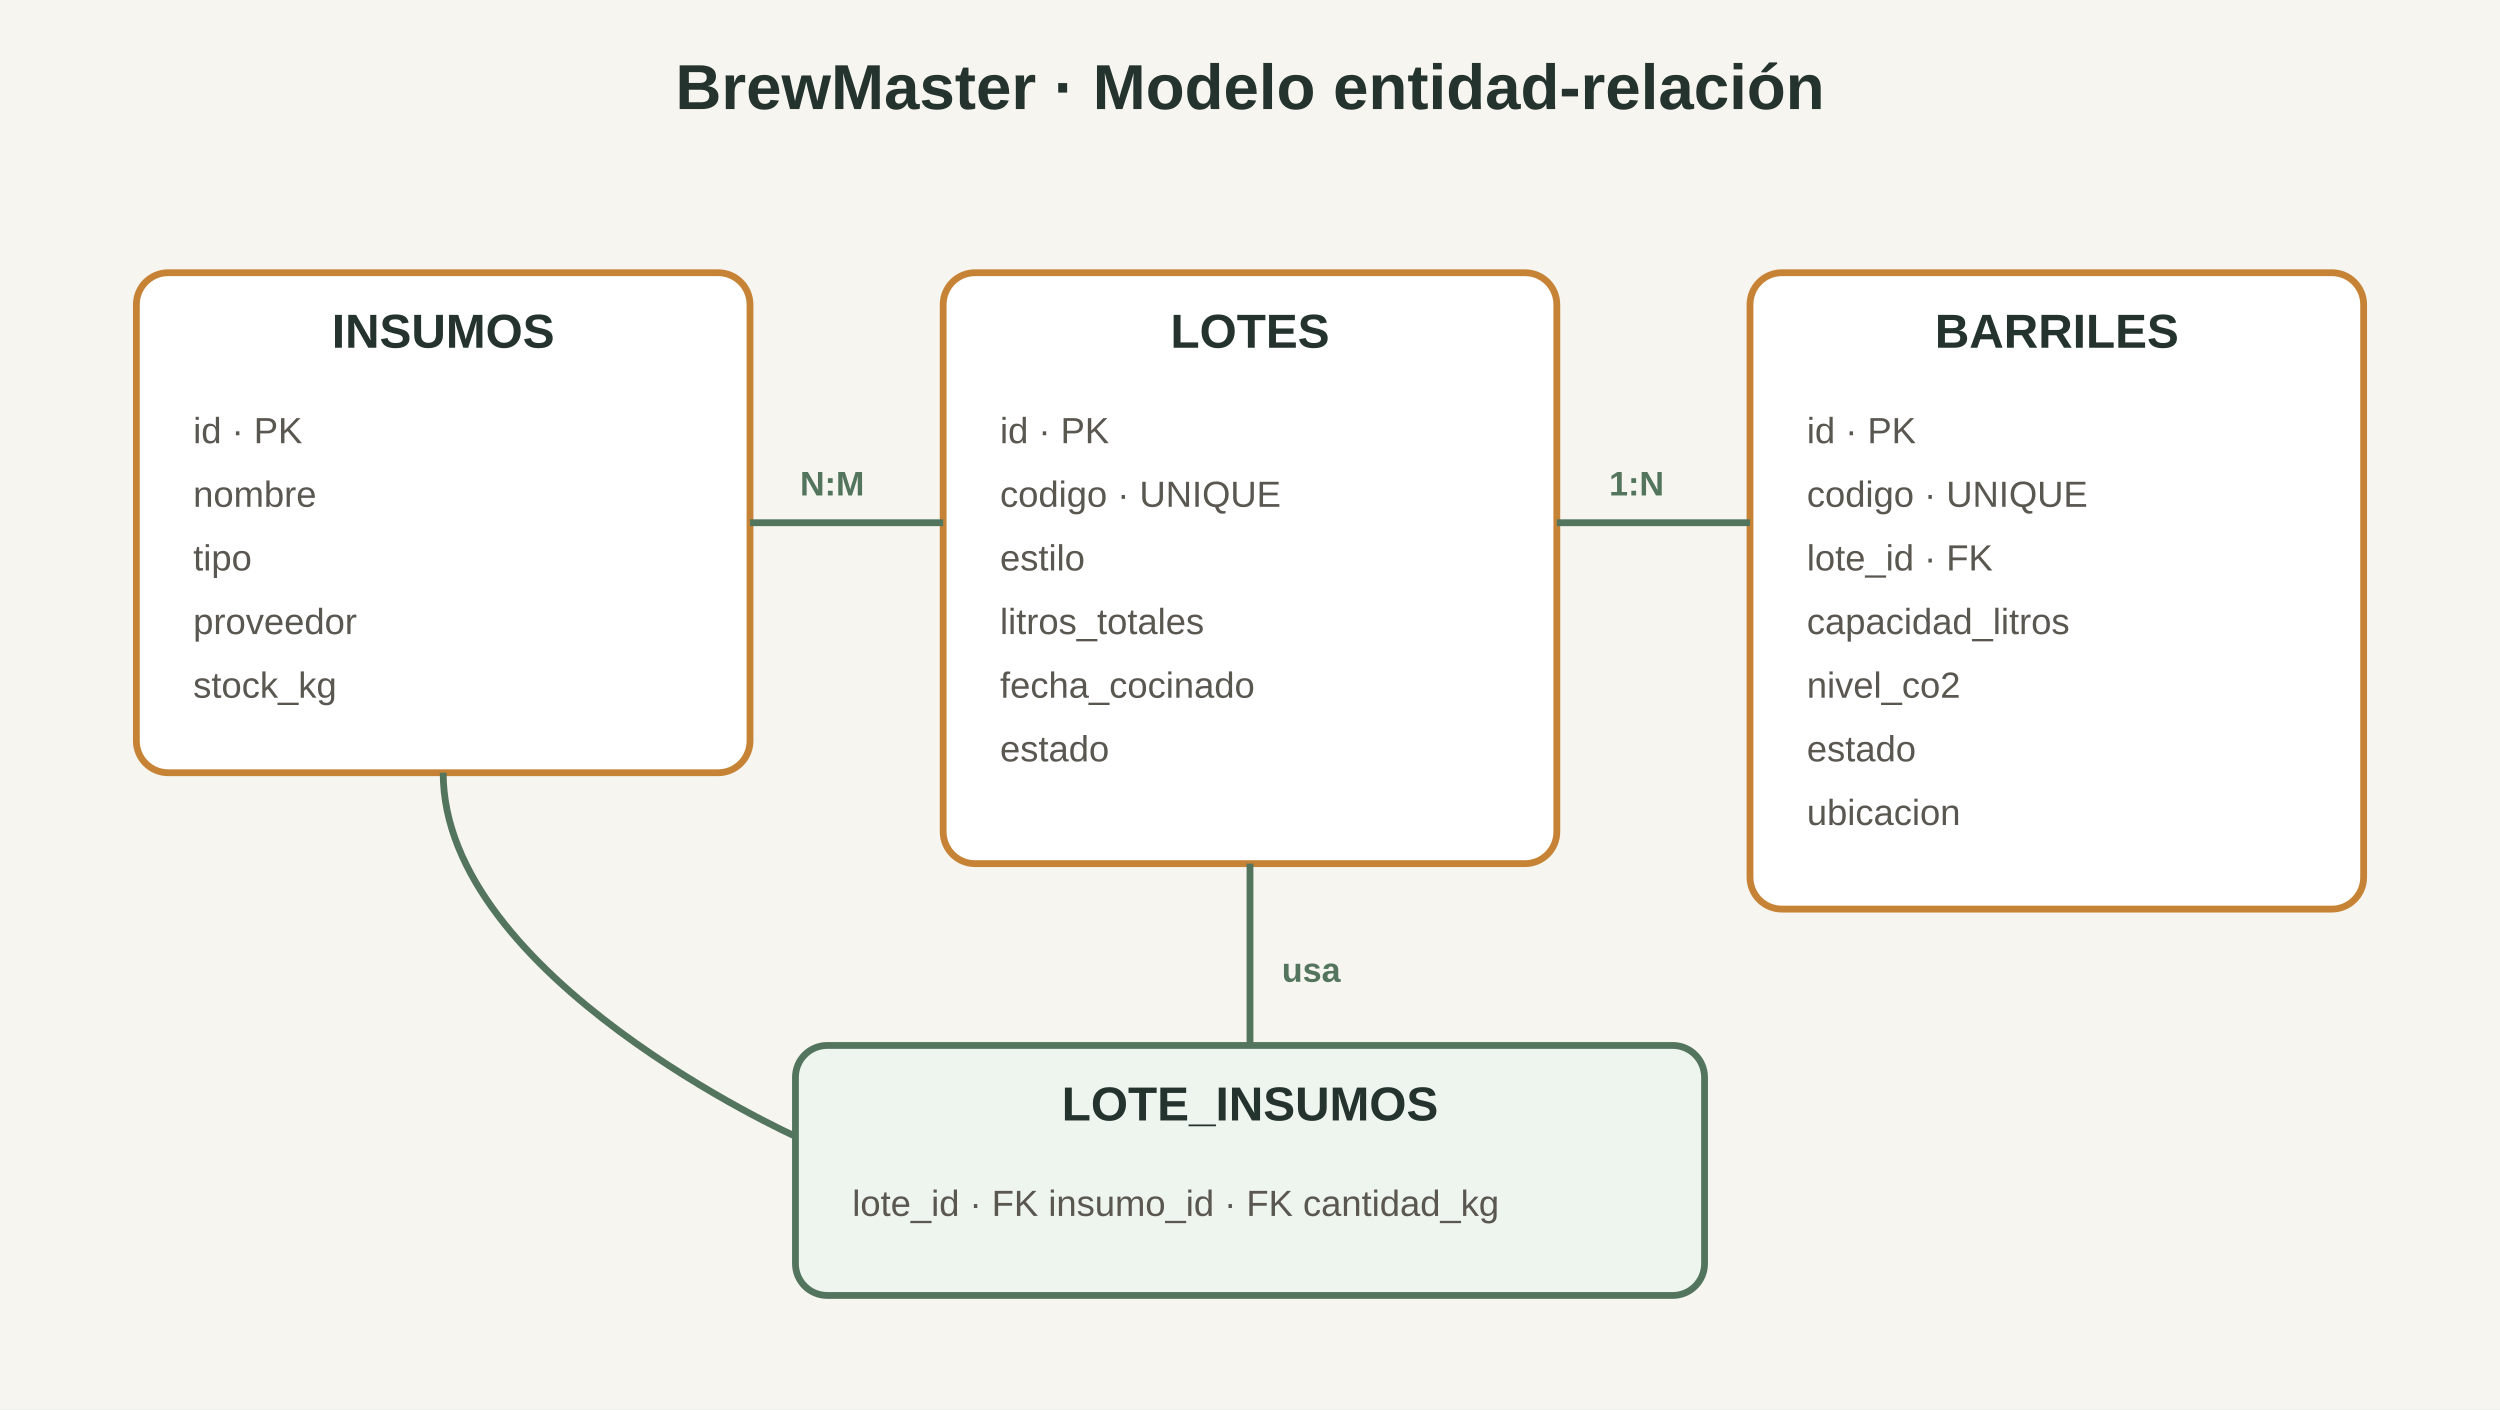
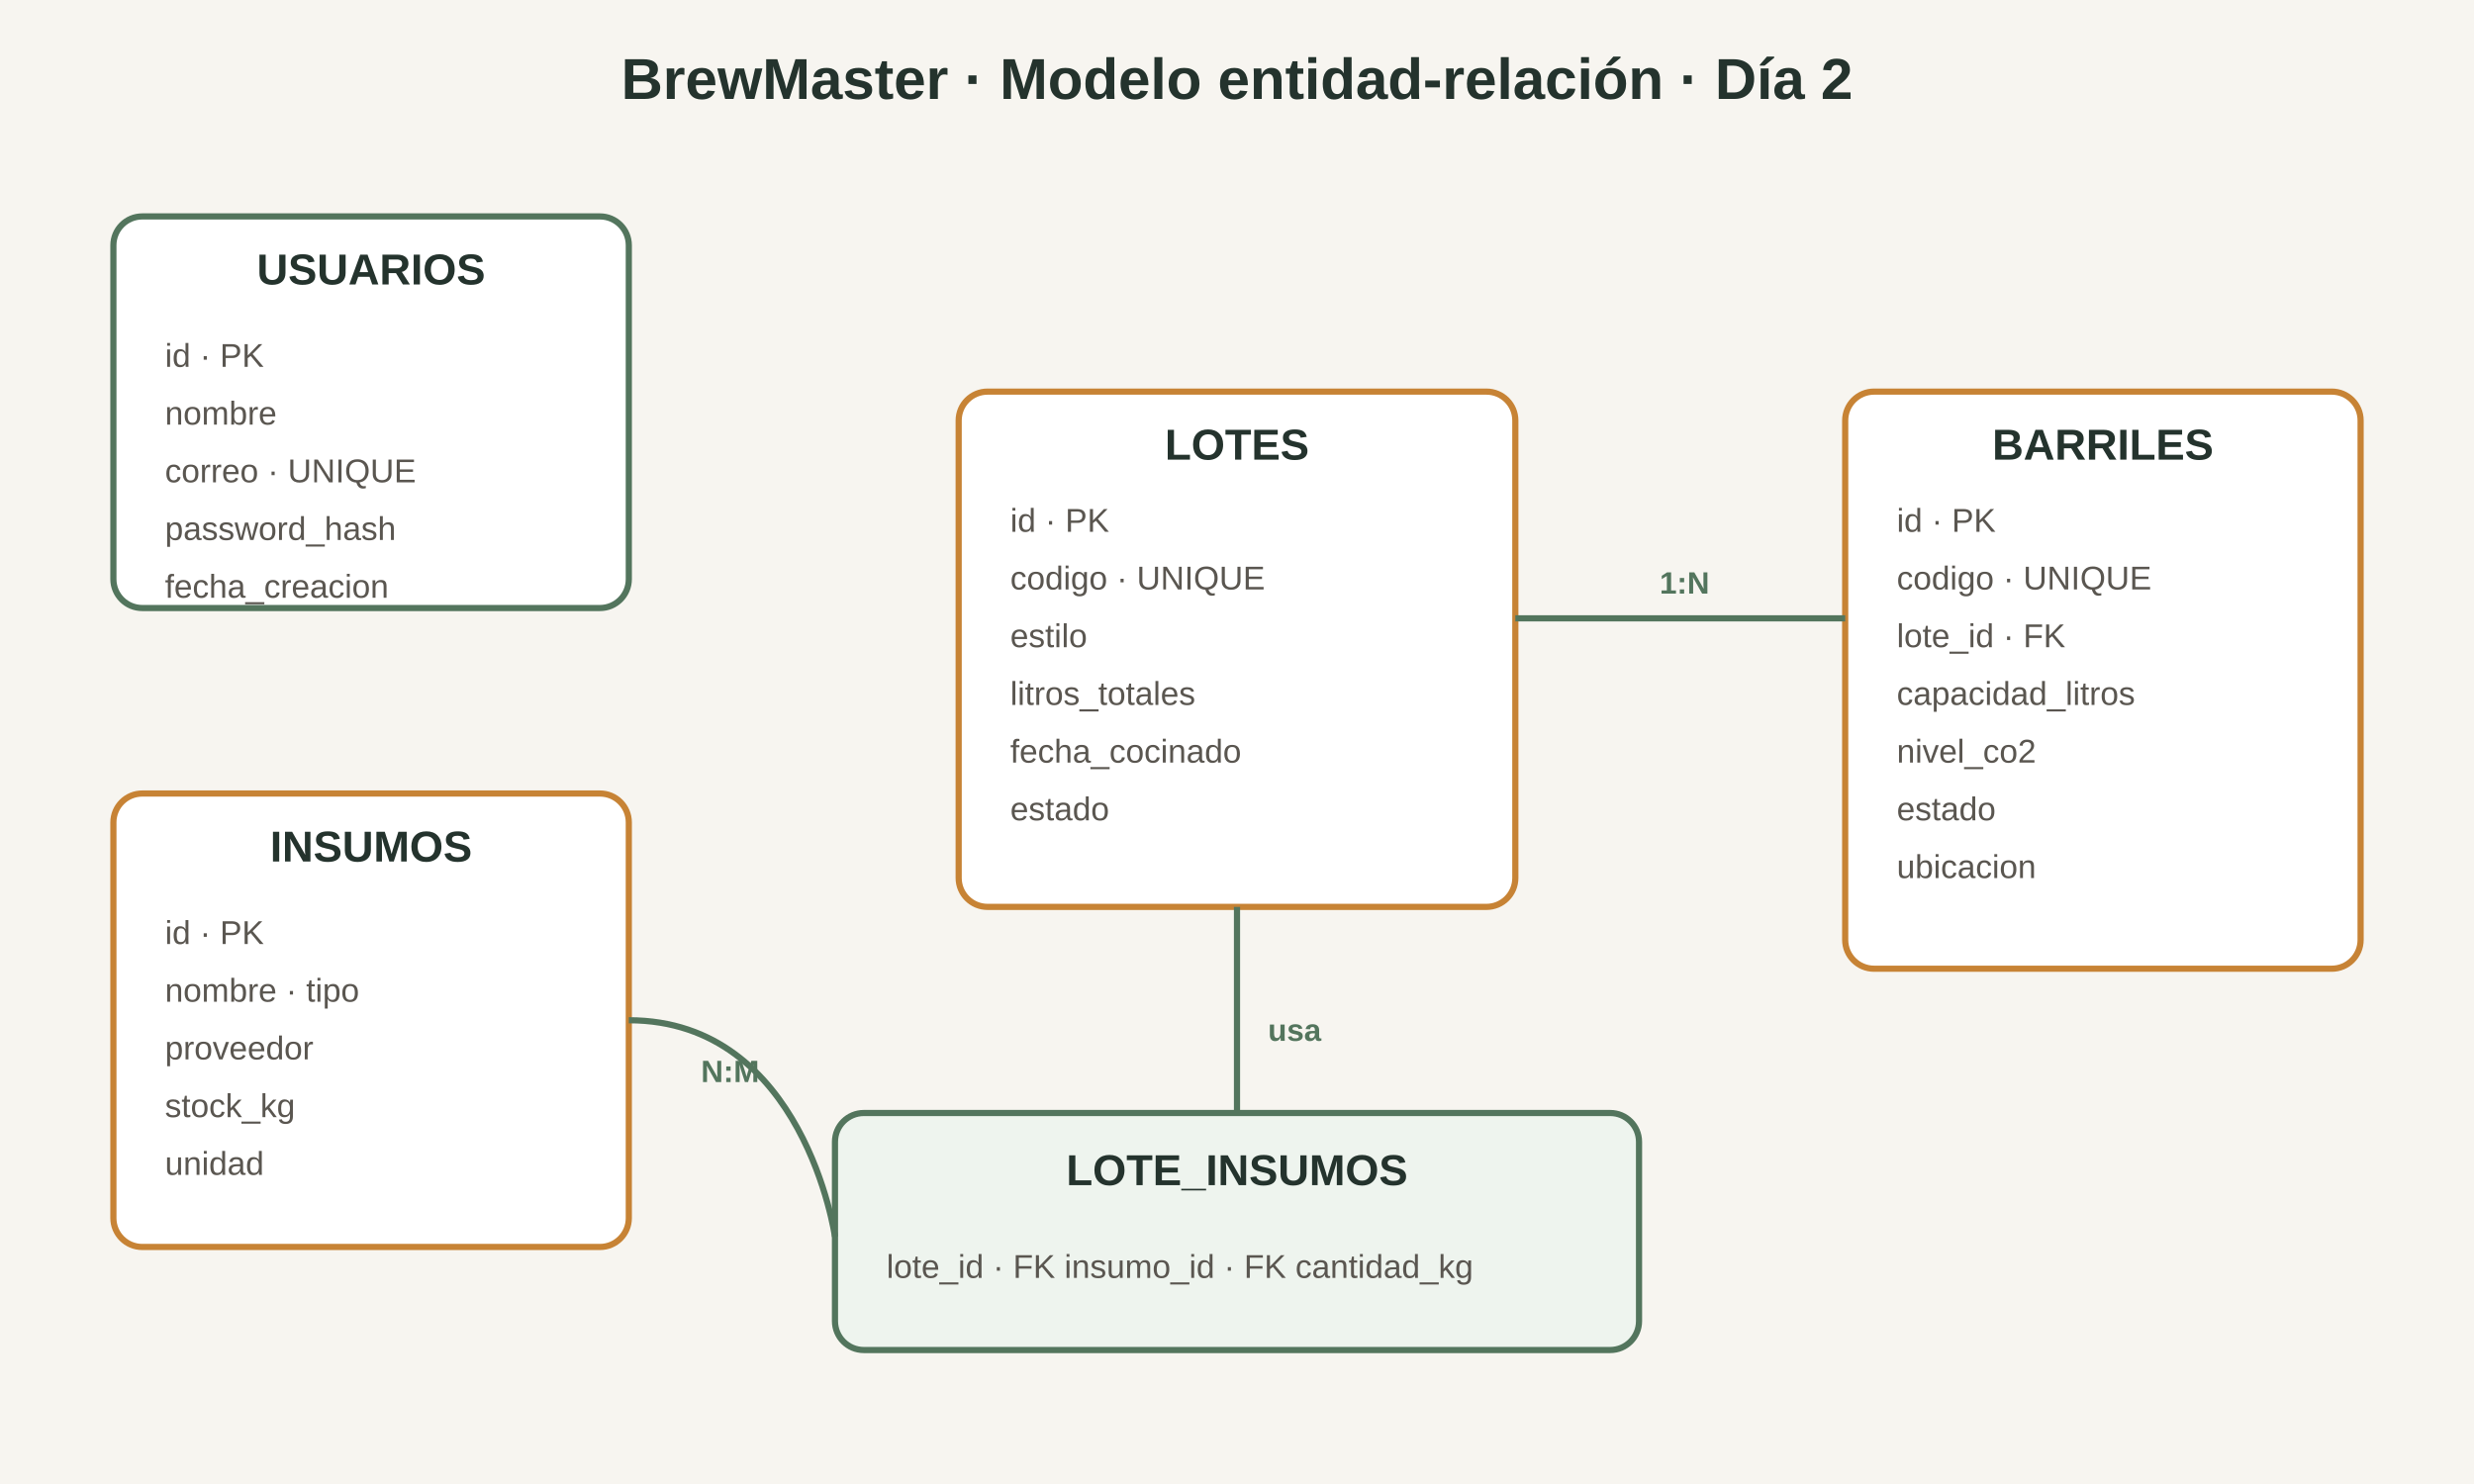
- <svg xmlns="http://www.w3.org/2000/svg" width="1100" height="620" viewBox="0 0 1100 620">
-   <rect width="1100" height="620" fill="#f7f5f0" />
-   <text x="550" y="48" text-anchor="middle" font-family="Arial" font-size="28" font-weight="700" fill="#24332d">BrewMaster · Modelo entidad-relación</text>
+ <svg xmlns="http://www.w3.org/2000/svg" width="1200" height="720" viewBox="0 0 1200 720">
+   <rect width="1200" height="720" fill="#f7f5f0" />
+   <text x="600" y="48" text-anchor="middle" font-family="Arial" font-size="28" font-weight="700" fill="#24332d">BrewMaster · Modelo entidad-relación · Día 2</text>
  <g font-family="Arial" font-size="16">
-     <rect x="60" y="120" width="270" height="220" rx="14" fill="#fff" stroke="#c78335" stroke-width="3" />
-     <rect x="415" y="120" width="270" height="260" rx="14" fill="#fff" stroke="#c78335" stroke-width="3" />
-     <rect x="770" y="120" width="270" height="280" rx="14" fill="#fff" stroke="#c78335" stroke-width="3" />
-     <rect x="350" y="460" width="400" height="110" rx="14" fill="#eef4ee" stroke="#53755d" stroke-width="3" />
+     <rect x="55" y="105" width="250" height="190" rx="14" fill="#fff" stroke="#53755d" stroke-width="3" />
+     <rect x="55" y="385" width="250" height="220" rx="14" fill="#fff" stroke="#c78335" stroke-width="3" />
+     <rect x="465" y="190" width="270" height="250" rx="14" fill="#fff" stroke="#c78335" stroke-width="3" />
+     <rect x="895" y="190" width="250" height="280" rx="14" fill="#fff" stroke="#c78335" stroke-width="3" />
+     <rect x="405" y="540" width="390" height="115" rx="14" fill="#eef4ee" stroke="#53755d" stroke-width="3" />
    <g fill="#24332d" font-weight="700" font-size="21">
-       <text x="195" y="153" text-anchor="middle">INSUMOS</text>
-       <text x="550" y="153" text-anchor="middle">LOTES</text>
-       <text x="905" y="153" text-anchor="middle">BARRILES</text>
-       <text x="550" y="493" text-anchor="middle">LOTE_INSUMOS</text>
+       <text x="180" y="138" text-anchor="middle">USUARIOS</text>
+       <text x="180" y="418" text-anchor="middle">INSUMOS</text>
+       <text x="600" y="223" text-anchor="middle">LOTES</text>
+       <text x="1020" y="223" text-anchor="middle">BARRILES</text>
+       <text x="600" y="575" text-anchor="middle">LOTE_INSUMOS</text>
    </g>
    <g fill="#5a5650">
-       <text x="85" y="195">id · PK</text>
-       <text x="85" y="223">nombre</text>
-       <text x="85" y="251">tipo</text>
-       <text x="85" y="279">proveedor</text>
-       <text x="85" y="307">stock_kg</text>
-       <text x="440" y="195">id · PK</text>
-       <text x="440" y="223">codigo · UNIQUE</text>
-       <text x="440" y="251">estilo</text>
-       <text x="440" y="279">litros_totales</text>
-       <text x="440" y="307">fecha_cocinado</text>
-       <text x="440" y="335">estado</text>
-       <text x="795" y="195">id · PK</text>
-       <text x="795" y="223">codigo · UNIQUE</text>
-       <text x="795" y="251">lote_id · FK</text>
-       <text x="795" y="279">capacidad_litros</text>
-       <text x="795" y="307">nivel_co2</text>
-       <text x="795" y="335">estado</text>
-       <text x="795" y="363">ubicacion</text>
-       <text x="375" y="535">lote_id · FK    insumo_id · FK    cantidad_kg</text>
+       <text x="80" y="178">id · PK</text>
+       <text x="80" y="206">nombre</text>
+       <text x="80" y="234">correo · UNIQUE</text>
+       <text x="80" y="262">password_hash</text>
+       <text x="80" y="290">fecha_creacion</text>
+       <text x="80" y="458">id · PK</text>
+       <text x="80" y="486">nombre · tipo</text>
+       <text x="80" y="514">proveedor</text>
+       <text x="80" y="542">stock_kg</text>
+       <text x="80" y="570">unidad</text>
+       <text x="490" y="258">id · PK</text>
+       <text x="490" y="286">codigo · UNIQUE</text>
+       <text x="490" y="314">estilo</text>
+       <text x="490" y="342">litros_totales</text>
+       <text x="490" y="370">fecha_cocinado</text>
+       <text x="490" y="398">estado</text>
+       <text x="920" y="258">id · PK</text>
+       <text x="920" y="286">codigo · UNIQUE</text>
+       <text x="920" y="314">lote_id · FK</text>
+       <text x="920" y="342">capacidad_litros</text>
+       <text x="920" y="370">nivel_co2</text>
+       <text x="920" y="398">estado</text>
+       <text x="920" y="426">ubicacion</text>
+       <text x="430" y="620">lote_id · FK    insumo_id · FK    cantidad_kg</text>
    </g>
  </g>
  <g stroke="#53755d" stroke-width="3" fill="none">
-     <path d="M330 230 H415" />
-     <path d="M685 230 H770" />
-     <path d="M550 380 V460" />
-     <path d="M195 340 C195 430 350 500 350 500" />
+     <path d="M305 495 C390 495 405 600 405 600" />
+     <path d="M600 440 V540" />
+     <path d="M735 300 H895" />
  </g>
  <g font-family="Arial" font-size="15" fill="#53755d" font-weight="700">
-     <text x="352" y="218">N:M</text>
-     <text x="708" y="218">1:N</text>
-     <text x="564" y="432">usa</text>
+     <text x="340" y="525">N:M</text>
+     <text x="615" y="505">usa</text>
+     <text x="805" y="288">1:N</text>
  </g>
</svg>
